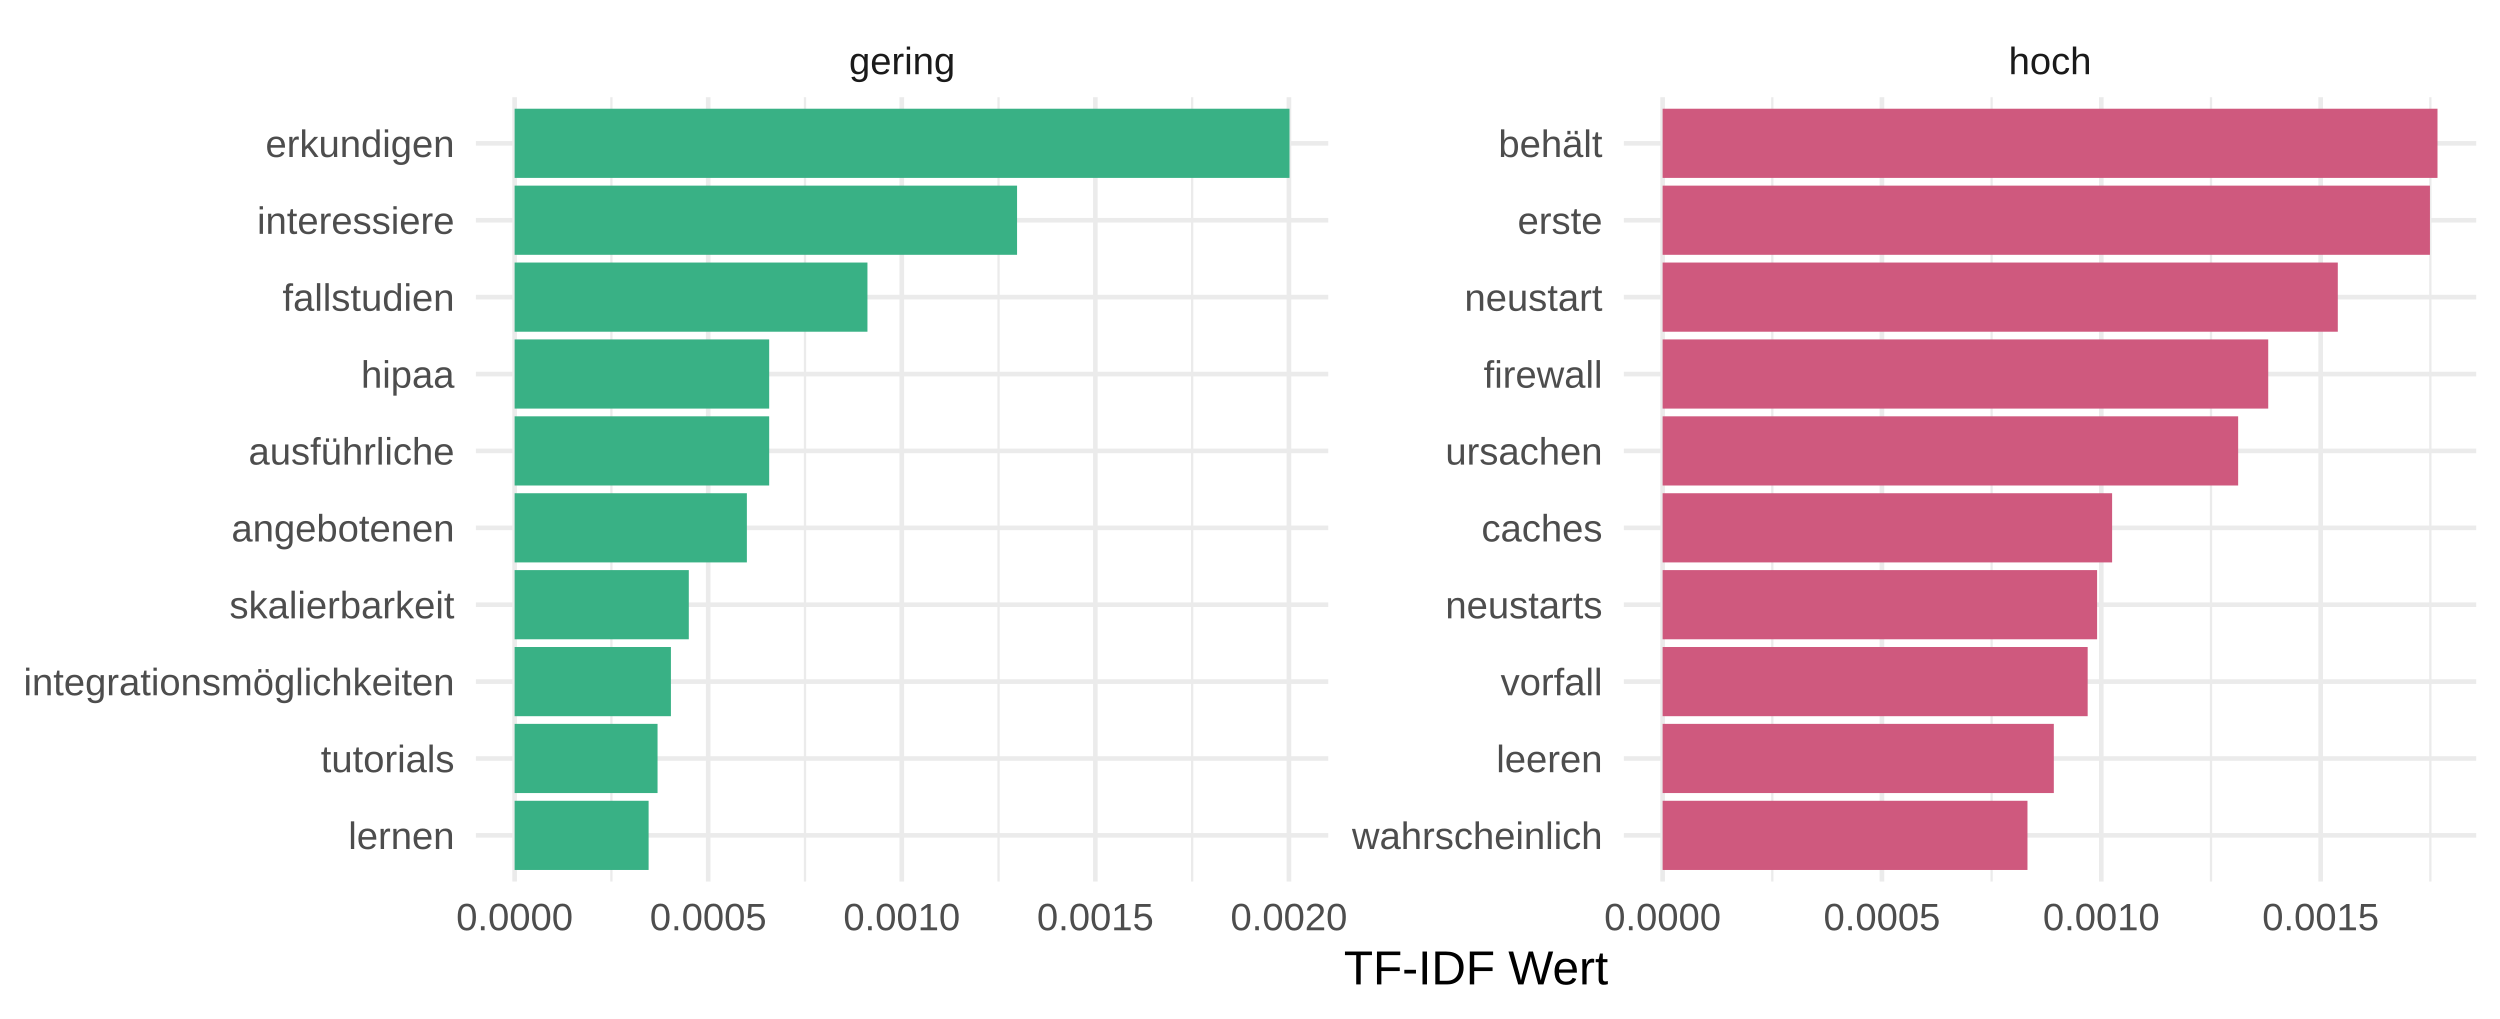
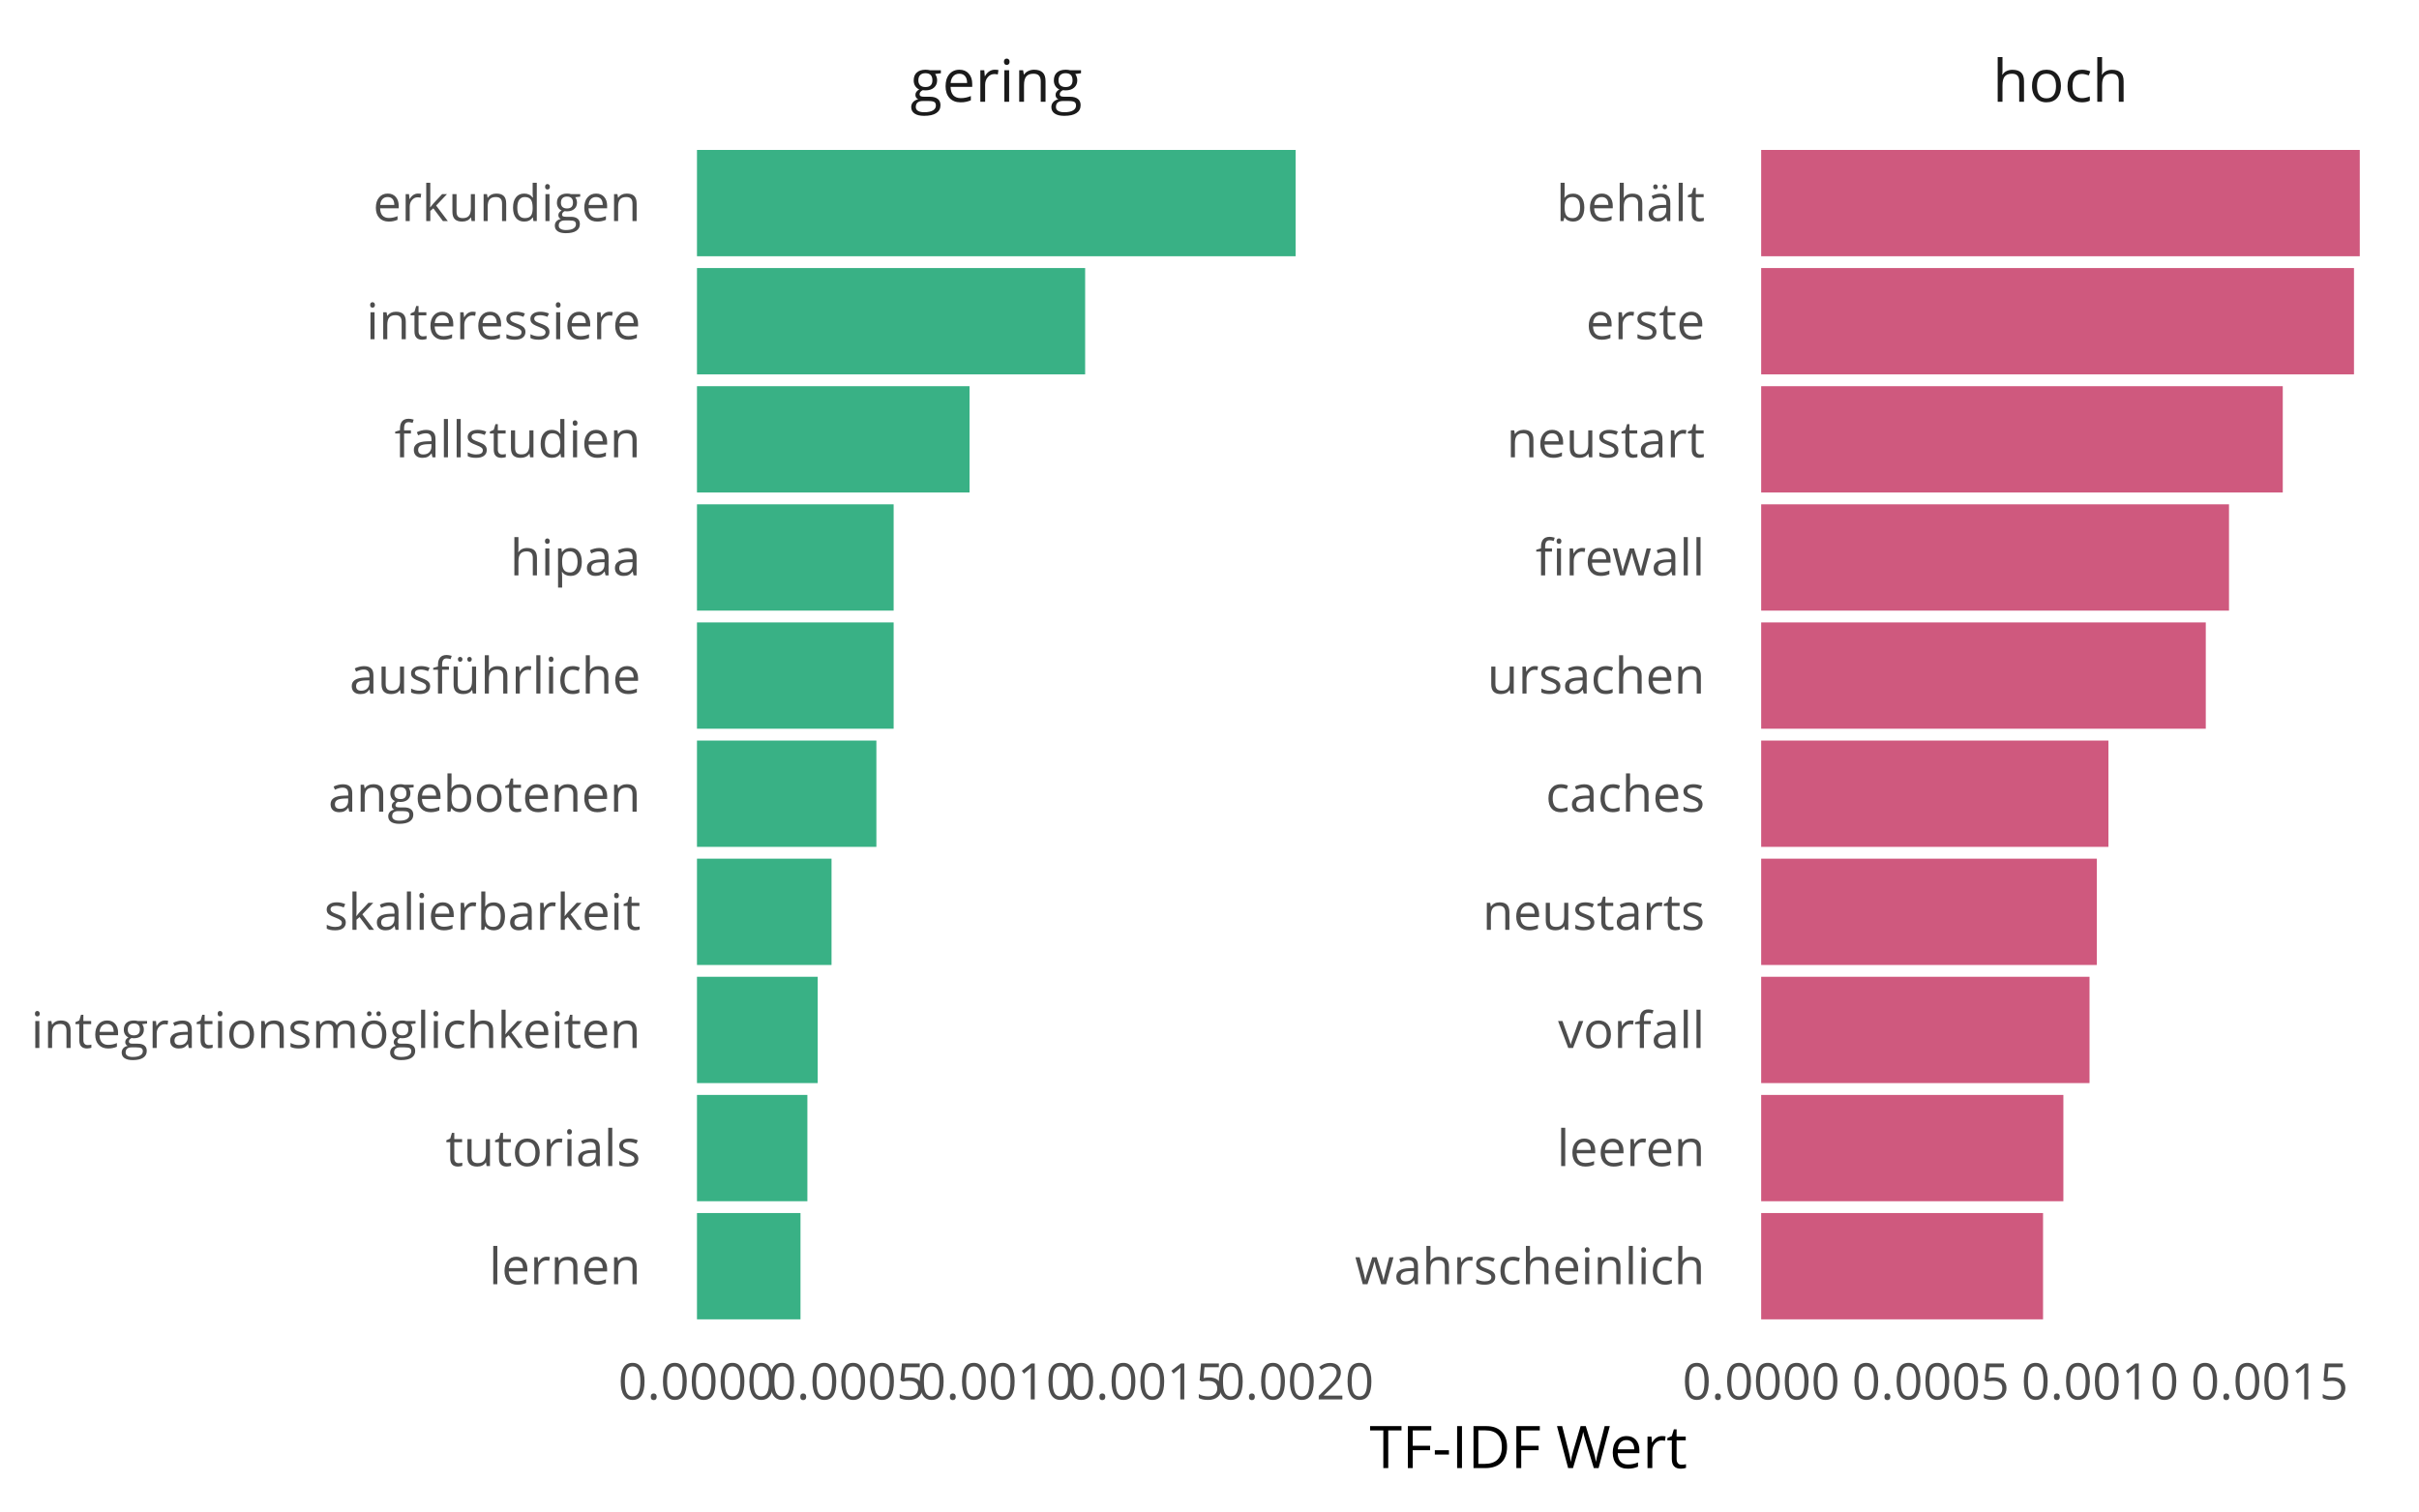
- <svg xmlns="http://www.w3.org/2000/svg" width="576.00pt" height="234.60pt" viewBox="0 0 576.00 234.60">
+ <svg xmlns="http://www.w3.org/2000/svg" width="576.00pt" height="360.00pt" viewBox="0 0 576.00 360.00">
  <g class="svglite">
    <defs>
      <style type="text/css">
    .svglite line, .svglite polyline, .svglite polygon, .svglite path, .svglite rect, .svglite circle {
      fill: none;
      stroke: #000000;
      stroke-linecap: round;
      stroke-linejoin: round;
      stroke-miterlimit: 10.00;
    }
    .svglite text {
      white-space: pre;
    }
    .svglite g.glyphgroup path {
      fill: inherit;
      stroke: none;
    }
  </style>
    </defs>
    <rect width="100%" height="100%" style="stroke: none; fill: none;" />
    <defs>
-       <clipPath id="cpMC4wMHw1NzYuMDB8MC4wMHwyMzQuNjA=">
-         <rect x="0.00" y="0.00" width="576.00" height="234.60" />
+       <clipPath id="cpMC4wMHw1NzYuMDB8MC4wMHwzNjAuMDA=">
+         <rect x="0.00" y="0.00" width="576.00" height="360.00" />
      </clipPath>
    </defs>
-     <g clip-path="url(#cpMC4wMHw1NzYuMDB8MC4wMHwyMzQuNjA=)">
+     <g clip-path="url(#cpMC4wMHw1NzYuMDB8MC4wMHwzNjAuMDA=)">
+       <rect x="0.00" y="0.00" width="576.00" height="360.00" style="stroke-width: 1.36; stroke: none;" />
+     </g>
+     <defs>
+       <clipPath id="cpMTU4LjgzfDMxNS42MnwzMS40OXwzMTguNDU=">
+         <rect x="158.83" y="31.49" width="156.79" height="286.96" />
+       </clipPath>
+     </defs>
+     <g clip-path="url(#cpMTU4LjgzfDMxNS42MnwzMS40OXwzMTguNDU=)">
+       <rect x="158.83" y="31.49" width="156.79" height="286.96" style="stroke-width: 1.36; stroke: none;" />
+       <rect x="165.96" y="35.71" width="142.54" height="25.32" style="stroke-width: 1.07; stroke: none; stroke-linecap: butt; stroke-linejoin: miter; fill: #39B185;" />
+       <rect x="165.96" y="63.84" width="92.43" height="25.32" style="stroke-width: 1.07; stroke: none; stroke-linecap: butt; stroke-linejoin: miter; fill: #39B185;" />
+       <rect x="165.96" y="91.98" width="64.90" height="25.32" style="stroke-width: 1.07; stroke: none; stroke-linecap: butt; stroke-linejoin: miter; fill: #39B185;" />
+       <rect x="165.96" y="148.24" width="46.83" height="25.32" style="stroke-width: 1.07; stroke: none; stroke-linecap: butt; stroke-linejoin: miter; fill: #39B185;" />
+       <rect x="165.96" y="120.11" width="46.83" height="25.32" style="stroke-width: 1.07; stroke: none; stroke-linecap: butt; stroke-linejoin: miter; fill: #39B185;" />
+       <rect x="165.96" y="176.38" width="42.72" height="25.32" style="stroke-width: 1.07; stroke: none; stroke-linecap: butt; stroke-linejoin: miter; fill: #39B185;" />
+       <rect x="165.96" y="204.51" width="32.04" height="25.32" style="stroke-width: 1.07; stroke: none; stroke-linecap: butt; stroke-linejoin: miter; fill: #39B185;" />
+       <rect x="165.96" y="232.64" width="28.75" height="25.32" style="stroke-width: 1.07; stroke: none; stroke-linecap: butt; stroke-linejoin: miter; fill: #39B185;" />
+       <rect x="165.96" y="260.78" width="26.29" height="25.32" style="stroke-width: 1.07; stroke: none; stroke-linecap: butt; stroke-linejoin: miter; fill: #39B185;" />
+       <rect x="165.96" y="288.91" width="24.65" height="25.32" style="stroke-width: 1.07; stroke: none; stroke-linecap: butt; stroke-linejoin: miter; fill: #39B185;" />
+     </g>
+     <g clip-path="url(#cpMC4wMHw1NzYuMDB8MC4wMHwzNjAuMDA=)">
</g>
    <defs>
-       <clipPath id="cpMTA5LjY1fDMwNi4wM3wyMi40MHwyMDMuMTA=">
-         <rect x="109.65" y="22.40" width="196.38" height="180.71" />
+       <clipPath id="cpNDEyLjIzfDU2OS4wM3wzMS40OXwzMTguNDU=">
+         <rect x="412.23" y="31.49" width="156.79" height="286.96" />
      </clipPath>
    </defs>
-     <g clip-path="url(#cpMTA5LjY1fDMwNi4wM3wyMi40MHwyMDMuMTA=)">
-       <polyline points="140.87,203.10 140.87,22.40 " style="stroke-width: 0.53; stroke: #EBEBEB; stroke-linecap: butt;" />
-       <polyline points="185.47,203.10 185.47,22.40 " style="stroke-width: 0.53; stroke: #EBEBEB; stroke-linecap: butt;" />
-       <polyline points="230.07,203.10 230.07,22.40 " style="stroke-width: 0.53; stroke: #EBEBEB; stroke-linecap: butt;" />
-       <polyline points="274.67,203.10 274.67,22.40 " style="stroke-width: 0.53; stroke: #EBEBEB; stroke-linecap: butt;" />
-       <polyline points="109.65,192.47 306.03,192.47 " style="stroke-width: 1.07; stroke: #EBEBEB; stroke-linecap: butt;" />
-       <polyline points="109.65,174.76 306.03,174.76 " style="stroke-width: 1.07; stroke: #EBEBEB; stroke-linecap: butt;" />
-       <polyline points="109.65,157.04 306.03,157.04 " style="stroke-width: 1.07; stroke: #EBEBEB; stroke-linecap: butt;" />
-       <polyline points="109.65,139.32 306.03,139.32 " style="stroke-width: 1.07; stroke: #EBEBEB; stroke-linecap: butt;" />
-       <polyline points="109.65,121.61 306.03,121.61 " style="stroke-width: 1.07; stroke: #EBEBEB; stroke-linecap: butt;" />
-       <polyline points="109.65,103.89 306.03,103.89 " style="stroke-width: 1.07; stroke: #EBEBEB; stroke-linecap: butt;" />
-       <polyline points="109.65,86.18 306.03,86.18 " style="stroke-width: 1.07; stroke: #EBEBEB; stroke-linecap: butt;" />
-       <polyline points="109.65,68.46 306.03,68.46 " style="stroke-width: 1.07; stroke: #EBEBEB; stroke-linecap: butt;" />
-       <polyline points="109.65,50.74 306.03,50.74 " style="stroke-width: 1.07; stroke: #EBEBEB; stroke-linecap: butt;" />
-       <polyline points="109.65,33.03 306.03,33.03 " style="stroke-width: 1.07; stroke: #EBEBEB; stroke-linecap: butt;" />
-       <polyline points="118.57,203.10 118.57,22.40 " style="stroke-width: 1.07; stroke: #EBEBEB; stroke-linecap: butt;" />
-       <polyline points="163.17,203.10 163.17,22.40 " style="stroke-width: 1.07; stroke: #EBEBEB; stroke-linecap: butt;" />
-       <polyline points="207.77,203.10 207.77,22.40 " style="stroke-width: 1.07; stroke: #EBEBEB; stroke-linecap: butt;" />
-       <polyline points="252.37,203.10 252.37,22.40 " style="stroke-width: 1.07; stroke: #EBEBEB; stroke-linecap: butt;" />
-       <polyline points="296.97,203.10 296.97,22.40 " style="stroke-width: 1.07; stroke: #EBEBEB; stroke-linecap: butt;" />
-       <rect x="118.57" y="25.05" width="178.53" height="15.94" style="stroke-width: 1.07; stroke: none; stroke-linecap: butt; stroke-linejoin: miter; fill: #39B185;" />
-       <rect x="118.57" y="42.77" width="115.76" height="15.94" style="stroke-width: 1.07; stroke: none; stroke-linecap: butt; stroke-linejoin: miter; fill: #39B185;" />
-       <rect x="118.57" y="60.49" width="81.29" height="15.94" style="stroke-width: 1.07; stroke: none; stroke-linecap: butt; stroke-linejoin: miter; fill: #39B185;" />
-       <rect x="118.57" y="95.92" width="58.65" height="15.94" style="stroke-width: 1.07; stroke: none; stroke-linecap: butt; stroke-linejoin: miter; fill: #39B185;" />
-       <rect x="118.57" y="78.20" width="58.65" height="15.94" style="stroke-width: 1.07; stroke: none; stroke-linecap: butt; stroke-linejoin: miter; fill: #39B185;" />
-       <rect x="118.57" y="113.64" width="53.51" height="15.94" style="stroke-width: 1.07; stroke: none; stroke-linecap: butt; stroke-linejoin: miter; fill: #39B185;" />
-       <rect x="118.57" y="131.35" width="40.13" height="15.94" style="stroke-width: 1.07; stroke: none; stroke-linecap: butt; stroke-linejoin: miter; fill: #39B185;" />
-       <rect x="118.57" y="149.07" width="36.01" height="15.94" style="stroke-width: 1.07; stroke: none; stroke-linecap: butt; stroke-linejoin: miter; fill: #39B185;" />
-       <rect x="118.57" y="166.78" width="32.93" height="15.94" style="stroke-width: 1.07; stroke: none; stroke-linecap: butt; stroke-linejoin: miter; fill: #39B185;" />
-       <rect x="118.57" y="184.50" width="30.87" height="15.94" style="stroke-width: 1.07; stroke: none; stroke-linecap: butt; stroke-linejoin: miter; fill: #39B185;" />
+     <g clip-path="url(#cpNDEyLjIzfDU2OS4wM3wzMS40OXwzMTguNDU=)">
+       <rect x="412.23" y="31.49" width="156.79" height="286.96" style="stroke-width: 1.36; stroke: none;" />
+       <rect x="419.36" y="35.71" width="142.54" height="25.32" style="stroke-width: 1.07; stroke: none; stroke-linecap: butt; stroke-linejoin: miter; fill: #CF597E;" />
+       <rect x="419.36" y="63.84" width="141.16" height="25.32" style="stroke-width: 1.07; stroke: none; stroke-linecap: butt; stroke-linejoin: miter; fill: #CF597E;" />
+       <rect x="419.36" y="91.98" width="124.20" height="25.32" style="stroke-width: 1.07; stroke: none; stroke-linecap: butt; stroke-linejoin: miter; fill: #CF597E;" />
+       <rect x="419.36" y="120.11" width="111.40" height="25.32" style="stroke-width: 1.07; stroke: none; stroke-linecap: butt; stroke-linejoin: miter; fill: #CF597E;" />
+       <rect x="419.36" y="148.24" width="105.87" height="25.32" style="stroke-width: 1.07; stroke: none; stroke-linecap: butt; stroke-linejoin: miter; fill: #CF597E;" />
+       <rect x="419.36" y="176.38" width="82.69" height="25.32" style="stroke-width: 1.07; stroke: none; stroke-linecap: butt; stroke-linejoin: miter; fill: #CF597E;" />
+       <rect x="419.36" y="204.51" width="79.92" height="25.32" style="stroke-width: 1.07; stroke: none; stroke-linecap: butt; stroke-linejoin: miter; fill: #CF597E;" />
+       <rect x="419.36" y="232.64" width="78.19" height="25.32" style="stroke-width: 1.07; stroke: none; stroke-linecap: butt; stroke-linejoin: miter; fill: #CF597E;" />
+       <rect x="419.36" y="260.78" width="71.96" height="25.32" style="stroke-width: 1.07; stroke: none; stroke-linecap: butt; stroke-linejoin: miter; fill: #CF597E;" />
+       <rect x="419.36" y="288.91" width="67.12" height="25.32" style="stroke-width: 1.07; stroke: none; stroke-linecap: butt; stroke-linejoin: miter; fill: #CF597E;" />
    </g>
-     <g clip-path="url(#cpMC4wMHw1NzYuMDB8MC4wMHwyMzQuNjA=)">
+     <g clip-path="url(#cpMC4wMHw1NzYuMDB8MC4wMHwzNjAuMDA=)">
</g>
    <defs>
-       <clipPath id="cpMzc0LjE0fDU3MC41MnwyMi40MHwyMDMuMTA=">
-         <rect x="374.14" y="22.40" width="196.38" height="180.71" />
+       <clipPath id="cpMTU4LjgzfDMxNS42Mnw2Ljk3fDMxLjQ5">
+         <rect x="158.83" y="6.97" width="156.79" height="24.51" />
      </clipPath>
    </defs>
-     <g clip-path="url(#cpMzc0LjE0fDU3MC41MnwyMi40MHwyMDMuMTA=)">
-       <polyline points="408.34,203.10 408.34,22.40 " style="stroke-width: 0.53; stroke: #EBEBEB; stroke-linecap: butt;" />
-       <polyline points="458.87,203.10 458.87,22.40 " style="stroke-width: 0.53; stroke: #EBEBEB; stroke-linecap: butt;" />
-       <polyline points="509.41,203.10 509.41,22.40 " style="stroke-width: 0.53; stroke: #EBEBEB; stroke-linecap: butt;" />
-       <polyline points="559.95,203.10 559.95,22.40 " style="stroke-width: 0.53; stroke: #EBEBEB; stroke-linecap: butt;" />
-       <polyline points="374.14,192.47 570.52,192.47 " style="stroke-width: 1.07; stroke: #EBEBEB; stroke-linecap: butt;" />
-       <polyline points="374.14,174.76 570.52,174.76 " style="stroke-width: 1.07; stroke: #EBEBEB; stroke-linecap: butt;" />
-       <polyline points="374.14,157.04 570.52,157.04 " style="stroke-width: 1.07; stroke: #EBEBEB; stroke-linecap: butt;" />
-       <polyline points="374.14,139.32 570.52,139.32 " style="stroke-width: 1.07; stroke: #EBEBEB; stroke-linecap: butt;" />
-       <polyline points="374.14,121.61 570.52,121.61 " style="stroke-width: 1.07; stroke: #EBEBEB; stroke-linecap: butt;" />
-       <polyline points="374.14,103.89 570.52,103.89 " style="stroke-width: 1.07; stroke: #EBEBEB; stroke-linecap: butt;" />
-       <polyline points="374.14,86.18 570.52,86.18 " style="stroke-width: 1.07; stroke: #EBEBEB; stroke-linecap: butt;" />
-       <polyline points="374.14,68.46 570.52,68.46 " style="stroke-width: 1.07; stroke: #EBEBEB; stroke-linecap: butt;" />
-       <polyline points="374.14,50.74 570.52,50.74 " style="stroke-width: 1.07; stroke: #EBEBEB; stroke-linecap: butt;" />
-       <polyline points="374.14,33.03 570.52,33.03 " style="stroke-width: 1.07; stroke: #EBEBEB; stroke-linecap: butt;" />
-       <polyline points="383.07,203.10 383.07,22.40 " style="stroke-width: 1.07; stroke: #EBEBEB; stroke-linecap: butt;" />
-       <polyline points="433.60,203.10 433.60,22.40 " style="stroke-width: 1.07; stroke: #EBEBEB; stroke-linecap: butt;" />
-       <polyline points="484.14,203.10 484.14,22.40 " style="stroke-width: 1.07; stroke: #EBEBEB; stroke-linecap: butt;" />
-       <polyline points="534.68,203.10 534.68,22.40 " style="stroke-width: 1.07; stroke: #EBEBEB; stroke-linecap: butt;" />
-       <rect x="383.07" y="25.05" width="178.53" height="15.94" style="stroke-width: 1.07; stroke: none; stroke-linecap: butt; stroke-linejoin: miter; fill: #CF597E;" />
-       <rect x="383.07" y="42.77" width="176.79" height="15.94" style="stroke-width: 1.07; stroke: none; stroke-linecap: butt; stroke-linejoin: miter; fill: #CF597E;" />
-       <rect x="383.07" y="60.49" width="155.56" height="15.94" style="stroke-width: 1.07; stroke: none; stroke-linecap: butt; stroke-linejoin: miter; fill: #CF597E;" />
-       <rect x="383.07" y="78.20" width="139.53" height="15.94" style="stroke-width: 1.07; stroke: none; stroke-linecap: butt; stroke-linejoin: miter; fill: #CF597E;" />
-       <rect x="383.07" y="95.92" width="132.60" height="15.94" style="stroke-width: 1.07; stroke: none; stroke-linecap: butt; stroke-linejoin: miter; fill: #CF597E;" />
-       <rect x="383.07" y="113.64" width="103.56" height="15.94" style="stroke-width: 1.07; stroke: none; stroke-linecap: butt; stroke-linejoin: miter; fill: #CF597E;" />
-       <rect x="383.07" y="131.35" width="100.10" height="15.94" style="stroke-width: 1.07; stroke: none; stroke-linecap: butt; stroke-linejoin: miter; fill: #CF597E;" />
-       <rect x="383.07" y="149.07" width="97.93" height="15.94" style="stroke-width: 1.07; stroke: none; stroke-linecap: butt; stroke-linejoin: miter; fill: #CF597E;" />
-       <rect x="383.07" y="166.78" width="90.13" height="15.94" style="stroke-width: 1.07; stroke: none; stroke-linecap: butt; stroke-linejoin: miter; fill: #CF597E;" />
-       <rect x="383.07" y="184.50" width="84.06" height="15.94" style="stroke-width: 1.07; stroke: none; stroke-linecap: butt; stroke-linejoin: miter; fill: #CF597E;" />
+     <g clip-path="url(#cpMTU4LjgzfDMxNS42Mnw2Ljk3fDMxLjQ5)">
+       <text x="237.23" y="24.23" text-anchor="middle" style="font-size: 14.00px;fill: #1A1A1A; font-family: &quot;Open Sans&quot;;" textLength="40.92px" lengthAdjust="spacingAndGlyphs">gering</text>
    </g>
-     <g clip-path="url(#cpMC4wMHw1NzYuMDB8MC4wMHwyMzQuNjA=)">
+     <g clip-path="url(#cpMC4wMHw1NzYuMDB8MC4wMHwzNjAuMDA=)">
</g>
    <defs>
-       <clipPath id="cpMTA5LjY1fDMwNi4wM3w1LjQ4fDIyLjQw">
-         <rect x="109.65" y="5.48" width="196.38" height="16.92" />
+       <clipPath id="cpNDEyLjIzfDU2OS4wM3w2Ljk3fDMxLjQ5">
+         <rect x="412.23" y="6.97" width="156.79" height="24.51" />
      </clipPath>
    </defs>
-     <g clip-path="url(#cpMTA5LjY1fDMwNi4wM3w1LjQ4fDIyLjQw)">
-       <text x="207.84" y="17.09" text-anchor="middle" style="font-size: 8.80px;fill: #1A1A1A; font-family: &quot;Arial&quot;;" textLength="24.44px" lengthAdjust="spacingAndGlyphs">gering</text>
+     <g clip-path="url(#cpNDEyLjIzfDU2OS4wM3w2Ljk3fDMxLjQ5)">
+       <text x="490.63" y="24.23" text-anchor="middle" style="font-size: 14.00px;fill: #1A1A1A; font-family: &quot;Open Sans&quot;;" textLength="32.31px" lengthAdjust="spacingAndGlyphs">hoch</text>
    </g>
-     <g clip-path="url(#cpMC4wMHw1NzYuMDB8MC4wMHwyMzQuNjA=)">
- </g>
-     <defs>
-       <clipPath id="cpMzc0LjE0fDU3MC41Mnw1LjQ4fDIyLjQw">
-         <rect x="374.14" y="5.48" width="196.38" height="16.92" />
-       </clipPath>
-     </defs>
-     <g clip-path="url(#cpMzc0LjE0fDU3MC41Mnw1LjQ4fDIyLjQw)">
-       <text x="472.33" y="17.09" text-anchor="middle" style="font-size: 8.80px;fill: #1A1A1A; font-family: &quot;Arial&quot;;" textLength="19.08px" lengthAdjust="spacingAndGlyphs">hoch</text>
-     </g>
-     <g clip-path="url(#cpMC4wMHw1NzYuMDB8MC4wMHwyMzQuNjA=)">
-       <text x="118.57" y="214.33" text-anchor="middle" style="font-size: 8.80px;fill: #4D4D4D; font-family: &quot;Arial&quot;;" textLength="26.89px" lengthAdjust="spacingAndGlyphs">0.0000</text>
-       <text x="163.17" y="214.33" text-anchor="middle" style="font-size: 8.80px;fill: #4D4D4D; font-family: &quot;Arial&quot;;" textLength="26.89px" lengthAdjust="spacingAndGlyphs">0.0005</text>
-       <text x="207.77" y="214.33" text-anchor="middle" style="font-size: 8.80px;fill: #4D4D4D; font-family: &quot;Arial&quot;;" textLength="26.89px" lengthAdjust="spacingAndGlyphs">0.0010</text>
-       <text x="252.37" y="214.33" text-anchor="middle" style="font-size: 8.80px;fill: #4D4D4D; font-family: &quot;Arial&quot;;" textLength="26.89px" lengthAdjust="spacingAndGlyphs">0.0015</text>
-       <text x="296.97" y="214.33" text-anchor="middle" style="font-size: 8.80px;fill: #4D4D4D; font-family: &quot;Arial&quot;;" textLength="26.89px" lengthAdjust="spacingAndGlyphs">0.0020</text>
-       <text x="383.07" y="214.33" text-anchor="middle" style="font-size: 8.80px;fill: #4D4D4D; font-family: &quot;Arial&quot;;" textLength="26.89px" lengthAdjust="spacingAndGlyphs">0.0000</text>
-       <text x="433.60" y="214.33" text-anchor="middle" style="font-size: 8.80px;fill: #4D4D4D; font-family: &quot;Arial&quot;;" textLength="26.89px" lengthAdjust="spacingAndGlyphs">0.0005</text>
-       <text x="484.14" y="214.33" text-anchor="middle" style="font-size: 8.80px;fill: #4D4D4D; font-family: &quot;Arial&quot;;" textLength="26.89px" lengthAdjust="spacingAndGlyphs">0.0010</text>
-       <text x="534.68" y="214.33" text-anchor="middle" style="font-size: 8.80px;fill: #4D4D4D; font-family: &quot;Arial&quot;;" textLength="26.89px" lengthAdjust="spacingAndGlyphs">0.0015</text>
-       <text x="369.21" y="195.62" text-anchor="end" style="font-size: 8.80px;fill: #4D4D4D; font-family: &quot;Arial&quot;;" textLength="57.70px" lengthAdjust="spacingAndGlyphs">wahrscheinlich</text>
-       <text x="369.21" y="177.91" text-anchor="end" style="font-size: 8.80px;fill: #4D4D4D; font-family: &quot;Arial&quot;;" textLength="24.44px" lengthAdjust="spacingAndGlyphs">leeren</text>
-       <text x="369.21" y="160.19" text-anchor="end" style="font-size: 8.80px;fill: #4D4D4D; font-family: &quot;Arial&quot;;" textLength="23.45px" lengthAdjust="spacingAndGlyphs">vorfall</text>
-       <text x="369.21" y="142.47" text-anchor="end" style="font-size: 8.80px;fill: #4D4D4D; font-family: &quot;Arial&quot;;" textLength="36.17px" lengthAdjust="spacingAndGlyphs">neustarts</text>
-       <text x="369.21" y="124.76" text-anchor="end" style="font-size: 8.80px;fill: #4D4D4D; font-family: &quot;Arial&quot;;" textLength="27.89px" lengthAdjust="spacingAndGlyphs">caches</text>
-       <text x="369.21" y="107.04" text-anchor="end" style="font-size: 8.80px;fill: #4D4D4D; font-family: &quot;Arial&quot;;" textLength="36.19px" lengthAdjust="spacingAndGlyphs">ursachen</text>
-       <text x="369.21" y="89.33" text-anchor="end" style="font-size: 8.80px;fill: #4D4D4D; font-family: &quot;Arial&quot;;" textLength="27.36px" lengthAdjust="spacingAndGlyphs">firewall</text>
-       <text x="369.21" y="71.61" text-anchor="end" style="font-size: 8.80px;fill: #4D4D4D; font-family: &quot;Arial&quot;;" textLength="31.77px" lengthAdjust="spacingAndGlyphs">neustart</text>
-       <text x="369.21" y="53.89" text-anchor="end" style="font-size: 8.80px;fill: #4D4D4D; font-family: &quot;Arial&quot;;" textLength="19.55px" lengthAdjust="spacingAndGlyphs">erste</text>
-       <text x="369.21" y="36.18" text-anchor="end" style="font-size: 8.80px;fill: #4D4D4D; font-family: &quot;Arial&quot;;" textLength="23.95px" lengthAdjust="spacingAndGlyphs">behält</text>
-       <text x="104.71" y="195.62" text-anchor="end" style="font-size: 8.80px;fill: #4D4D4D; font-family: &quot;Arial&quot;;" textLength="24.44px" lengthAdjust="spacingAndGlyphs">lernen</text>
-       <text x="104.71" y="177.91" text-anchor="end" style="font-size: 8.80px;fill: #4D4D4D; font-family: &quot;Arial&quot;;" textLength="30.78px" lengthAdjust="spacingAndGlyphs">tutorials</text>
-       <text x="104.71" y="160.19" text-anchor="end" style="font-size: 8.80px;fill: #4D4D4D; font-family: &quot;Arial&quot;;" textLength="99.23px" lengthAdjust="spacingAndGlyphs">integrationsmöglichkeiten</text>
-       <text x="104.71" y="142.47" text-anchor="end" style="font-size: 8.80px;fill: #4D4D4D; font-family: &quot;Arial&quot;;" textLength="51.81px" lengthAdjust="spacingAndGlyphs">skalierbarkeit</text>
-       <text x="104.71" y="124.76" text-anchor="end" style="font-size: 8.80px;fill: #4D4D4D; font-family: &quot;Arial&quot;;" textLength="51.34px" lengthAdjust="spacingAndGlyphs">angebotenen</text>
-       <text x="104.71" y="107.04" text-anchor="end" style="font-size: 8.80px;fill: #4D4D4D; font-family: &quot;Arial&quot;;" textLength="47.42px" lengthAdjust="spacingAndGlyphs">ausführliche</text>
-       <text x="104.71" y="89.33" text-anchor="end" style="font-size: 8.80px;fill: #4D4D4D; font-family: &quot;Arial&quot;;" textLength="21.52px" lengthAdjust="spacingAndGlyphs">hipaa</text>
-       <text x="104.71" y="71.61" text-anchor="end" style="font-size: 8.80px;fill: #4D4D4D; font-family: &quot;Arial&quot;;" textLength="39.59px" lengthAdjust="spacingAndGlyphs">fallstudien</text>
-       <text x="104.71" y="53.89" text-anchor="end" style="font-size: 8.80px;fill: #4D4D4D; font-family: &quot;Arial&quot;;" textLength="45.45px" lengthAdjust="spacingAndGlyphs">interessiere</text>
-       <text x="104.71" y="36.18" text-anchor="end" style="font-size: 8.80px;fill: #4D4D4D; font-family: &quot;Arial&quot;;" textLength="43.52px" lengthAdjust="spacingAndGlyphs">erkundigen</text>
-       <text x="340.08" y="226.80" text-anchor="middle" style="font-size: 11.00px; font-family: &quot;Arial&quot;;" textLength="60.89px" lengthAdjust="spacingAndGlyphs">TF-IDF Wert</text>
+     <g clip-path="url(#cpMC4wMHw1NzYuMDB8MC4wMHwzNjAuMDA=)">
+       <text x="165.96" y="333.30" text-anchor="middle" style="font-size: 12.00px;fill: #4D4D4D; font-family: &quot;Open Sans&quot;;" textLength="37.45px" lengthAdjust="spacingAndGlyphs">0.0000</text>
+       <text x="201.56" y="333.30" text-anchor="middle" style="font-size: 12.00px;fill: #4D4D4D; font-family: &quot;Open Sans&quot;;" textLength="37.45px" lengthAdjust="spacingAndGlyphs">0.0005</text>
+       <text x="237.17" y="333.30" text-anchor="middle" style="font-size: 12.00px;fill: #4D4D4D; font-family: &quot;Open Sans&quot;;" textLength="37.45px" lengthAdjust="spacingAndGlyphs">0.0010</text>
+       <text x="272.78" y="333.30" text-anchor="middle" style="font-size: 12.00px;fill: #4D4D4D; font-family: &quot;Open Sans&quot;;" textLength="37.45px" lengthAdjust="spacingAndGlyphs">0.0015</text>
+       <text x="308.39" y="333.30" text-anchor="middle" style="font-size: 12.00px;fill: #4D4D4D; font-family: &quot;Open Sans&quot;;" textLength="37.45px" lengthAdjust="spacingAndGlyphs">0.0020</text>
+       <text x="419.36" y="333.30" text-anchor="middle" style="font-size: 12.00px;fill: #4D4D4D; font-family: &quot;Open Sans&quot;;" textLength="37.45px" lengthAdjust="spacingAndGlyphs">0.0000</text>
+       <text x="459.71" y="333.30" text-anchor="middle" style="font-size: 12.00px;fill: #4D4D4D; font-family: &quot;Open Sans&quot;;" textLength="37.45px" lengthAdjust="spacingAndGlyphs">0.0005</text>
+       <text x="500.06" y="333.30" text-anchor="middle" style="font-size: 12.00px;fill: #4D4D4D; font-family: &quot;Open Sans&quot;;" textLength="37.45px" lengthAdjust="spacingAndGlyphs">0.0010</text>
+       <text x="540.41" y="333.30" text-anchor="middle" style="font-size: 12.00px;fill: #4D4D4D; font-family: &quot;Open Sans&quot;;" textLength="37.45px" lengthAdjust="spacingAndGlyphs">0.0015</text>
+       <text x="405.96" y="305.86" text-anchor="end" style="font-size: 12.00px;fill: #4D4D4D; font-family: &quot;Open Sans&quot;;" textLength="83.36px" lengthAdjust="spacingAndGlyphs">wahrscheinlich</text>
+       <text x="405.96" y="277.72" text-anchor="end" style="font-size: 12.00px;fill: #4D4D4D; font-family: &quot;Open Sans&quot;;" textLength="35.50px" lengthAdjust="spacingAndGlyphs">leeren</text>
+       <text x="405.96" y="249.59" text-anchor="end" style="font-size: 12.00px;fill: #4D4D4D; font-family: &quot;Open Sans&quot;;" textLength="34.89px" lengthAdjust="spacingAndGlyphs">vorfall</text>
+       <text x="405.96" y="221.45" text-anchor="end" style="font-size: 12.00px;fill: #4D4D4D; font-family: &quot;Open Sans&quot;;" textLength="53.03px" lengthAdjust="spacingAndGlyphs">neustarts</text>
+       <text x="405.96" y="193.32" text-anchor="end" style="font-size: 12.00px;fill: #4D4D4D; font-family: &quot;Open Sans&quot;;" textLength="37.98px" lengthAdjust="spacingAndGlyphs">caches</text>
+       <text x="405.96" y="165.19" text-anchor="end" style="font-size: 12.00px;fill: #4D4D4D; font-family: &quot;Open Sans&quot;;" textLength="51.86px" lengthAdjust="spacingAndGlyphs">ursachen</text>
+       <text x="405.96" y="137.05" text-anchor="end" style="font-size: 12.00px;fill: #4D4D4D; font-family: &quot;Open Sans&quot;;" textLength="40.73px" lengthAdjust="spacingAndGlyphs">firewall</text>
+       <text x="405.96" y="108.92" text-anchor="end" style="font-size: 12.00px;fill: #4D4D4D; font-family: &quot;Open Sans&quot;;" textLength="47.31px" lengthAdjust="spacingAndGlyphs">neustart</text>
+       <text x="405.96" y="80.79" text-anchor="end" style="font-size: 12.00px;fill: #4D4D4D; font-family: &quot;Open Sans&quot;;" textLength="28.38px" lengthAdjust="spacingAndGlyphs">erste</text>
+       <text x="405.96" y="52.65" text-anchor="end" style="font-size: 12.00px;fill: #4D4D4D; font-family: &quot;Open Sans&quot;;" textLength="35.42px" lengthAdjust="spacingAndGlyphs">behält</text>
+       <text x="152.55" y="305.86" text-anchor="end" style="font-size: 12.00px;fill: #4D4D4D; font-family: &quot;Open Sans&quot;;" textLength="36.12px" lengthAdjust="spacingAndGlyphs">lernen</text>
+       <text x="152.55" y="277.72" text-anchor="end" style="font-size: 12.00px;fill: #4D4D4D; font-family: &quot;Open Sans&quot;;" textLength="46.50px" lengthAdjust="spacingAndGlyphs">tutorials</text>
+       <text x="152.55" y="249.59" text-anchor="end" style="font-size: 12.00px;fill: #4D4D4D; font-family: &quot;Open Sans&quot;;" textLength="145.58px" lengthAdjust="spacingAndGlyphs">integrationsmöglichkeiten</text>
+       <text x="152.55" y="221.45" text-anchor="end" style="font-size: 12.00px;fill: #4D4D4D; font-family: &quot;Open Sans&quot;;" textLength="75.69px" lengthAdjust="spacingAndGlyphs">skalierbarkeit</text>
+       <text x="152.55" y="193.32" text-anchor="end" style="font-size: 12.00px;fill: #4D4D4D; font-family: &quot;Open Sans&quot;;" textLength="74.31px" lengthAdjust="spacingAndGlyphs">angebotenen</text>
+       <text x="152.55" y="165.19" text-anchor="end" style="font-size: 12.00px;fill: #4D4D4D; font-family: &quot;Open Sans&quot;;" textLength="69.31px" lengthAdjust="spacingAndGlyphs">ausführliche</text>
+       <text x="152.55" y="137.05" text-anchor="end" style="font-size: 12.00px;fill: #4D4D4D; font-family: &quot;Open Sans&quot;;" textLength="31.08px" lengthAdjust="spacingAndGlyphs">hipaa</text>
+       <text x="152.55" y="108.92" text-anchor="end" style="font-size: 12.00px;fill: #4D4D4D; font-family: &quot;Open Sans&quot;;" textLength="58.59px" lengthAdjust="spacingAndGlyphs">fallstudien</text>
+       <text x="152.55" y="80.79" text-anchor="end" style="font-size: 12.00px;fill: #4D4D4D; font-family: &quot;Open Sans&quot;;" textLength="65.89px" lengthAdjust="spacingAndGlyphs">interessiere</text>
+       <text x="152.55" y="52.65" text-anchor="end" style="font-size: 12.00px;fill: #4D4D4D; font-family: &quot;Open Sans&quot;;" textLength="63.66px" lengthAdjust="spacingAndGlyphs">erkundigen</text>
+       <text x="363.93" y="349.66" text-anchor="middle" style="font-size: 14.00px; font-family: &quot;Open Sans&quot;;" textLength="75.84px" lengthAdjust="spacingAndGlyphs">TF-IDF Wert</text>
    </g>
  </g>
</svg>
